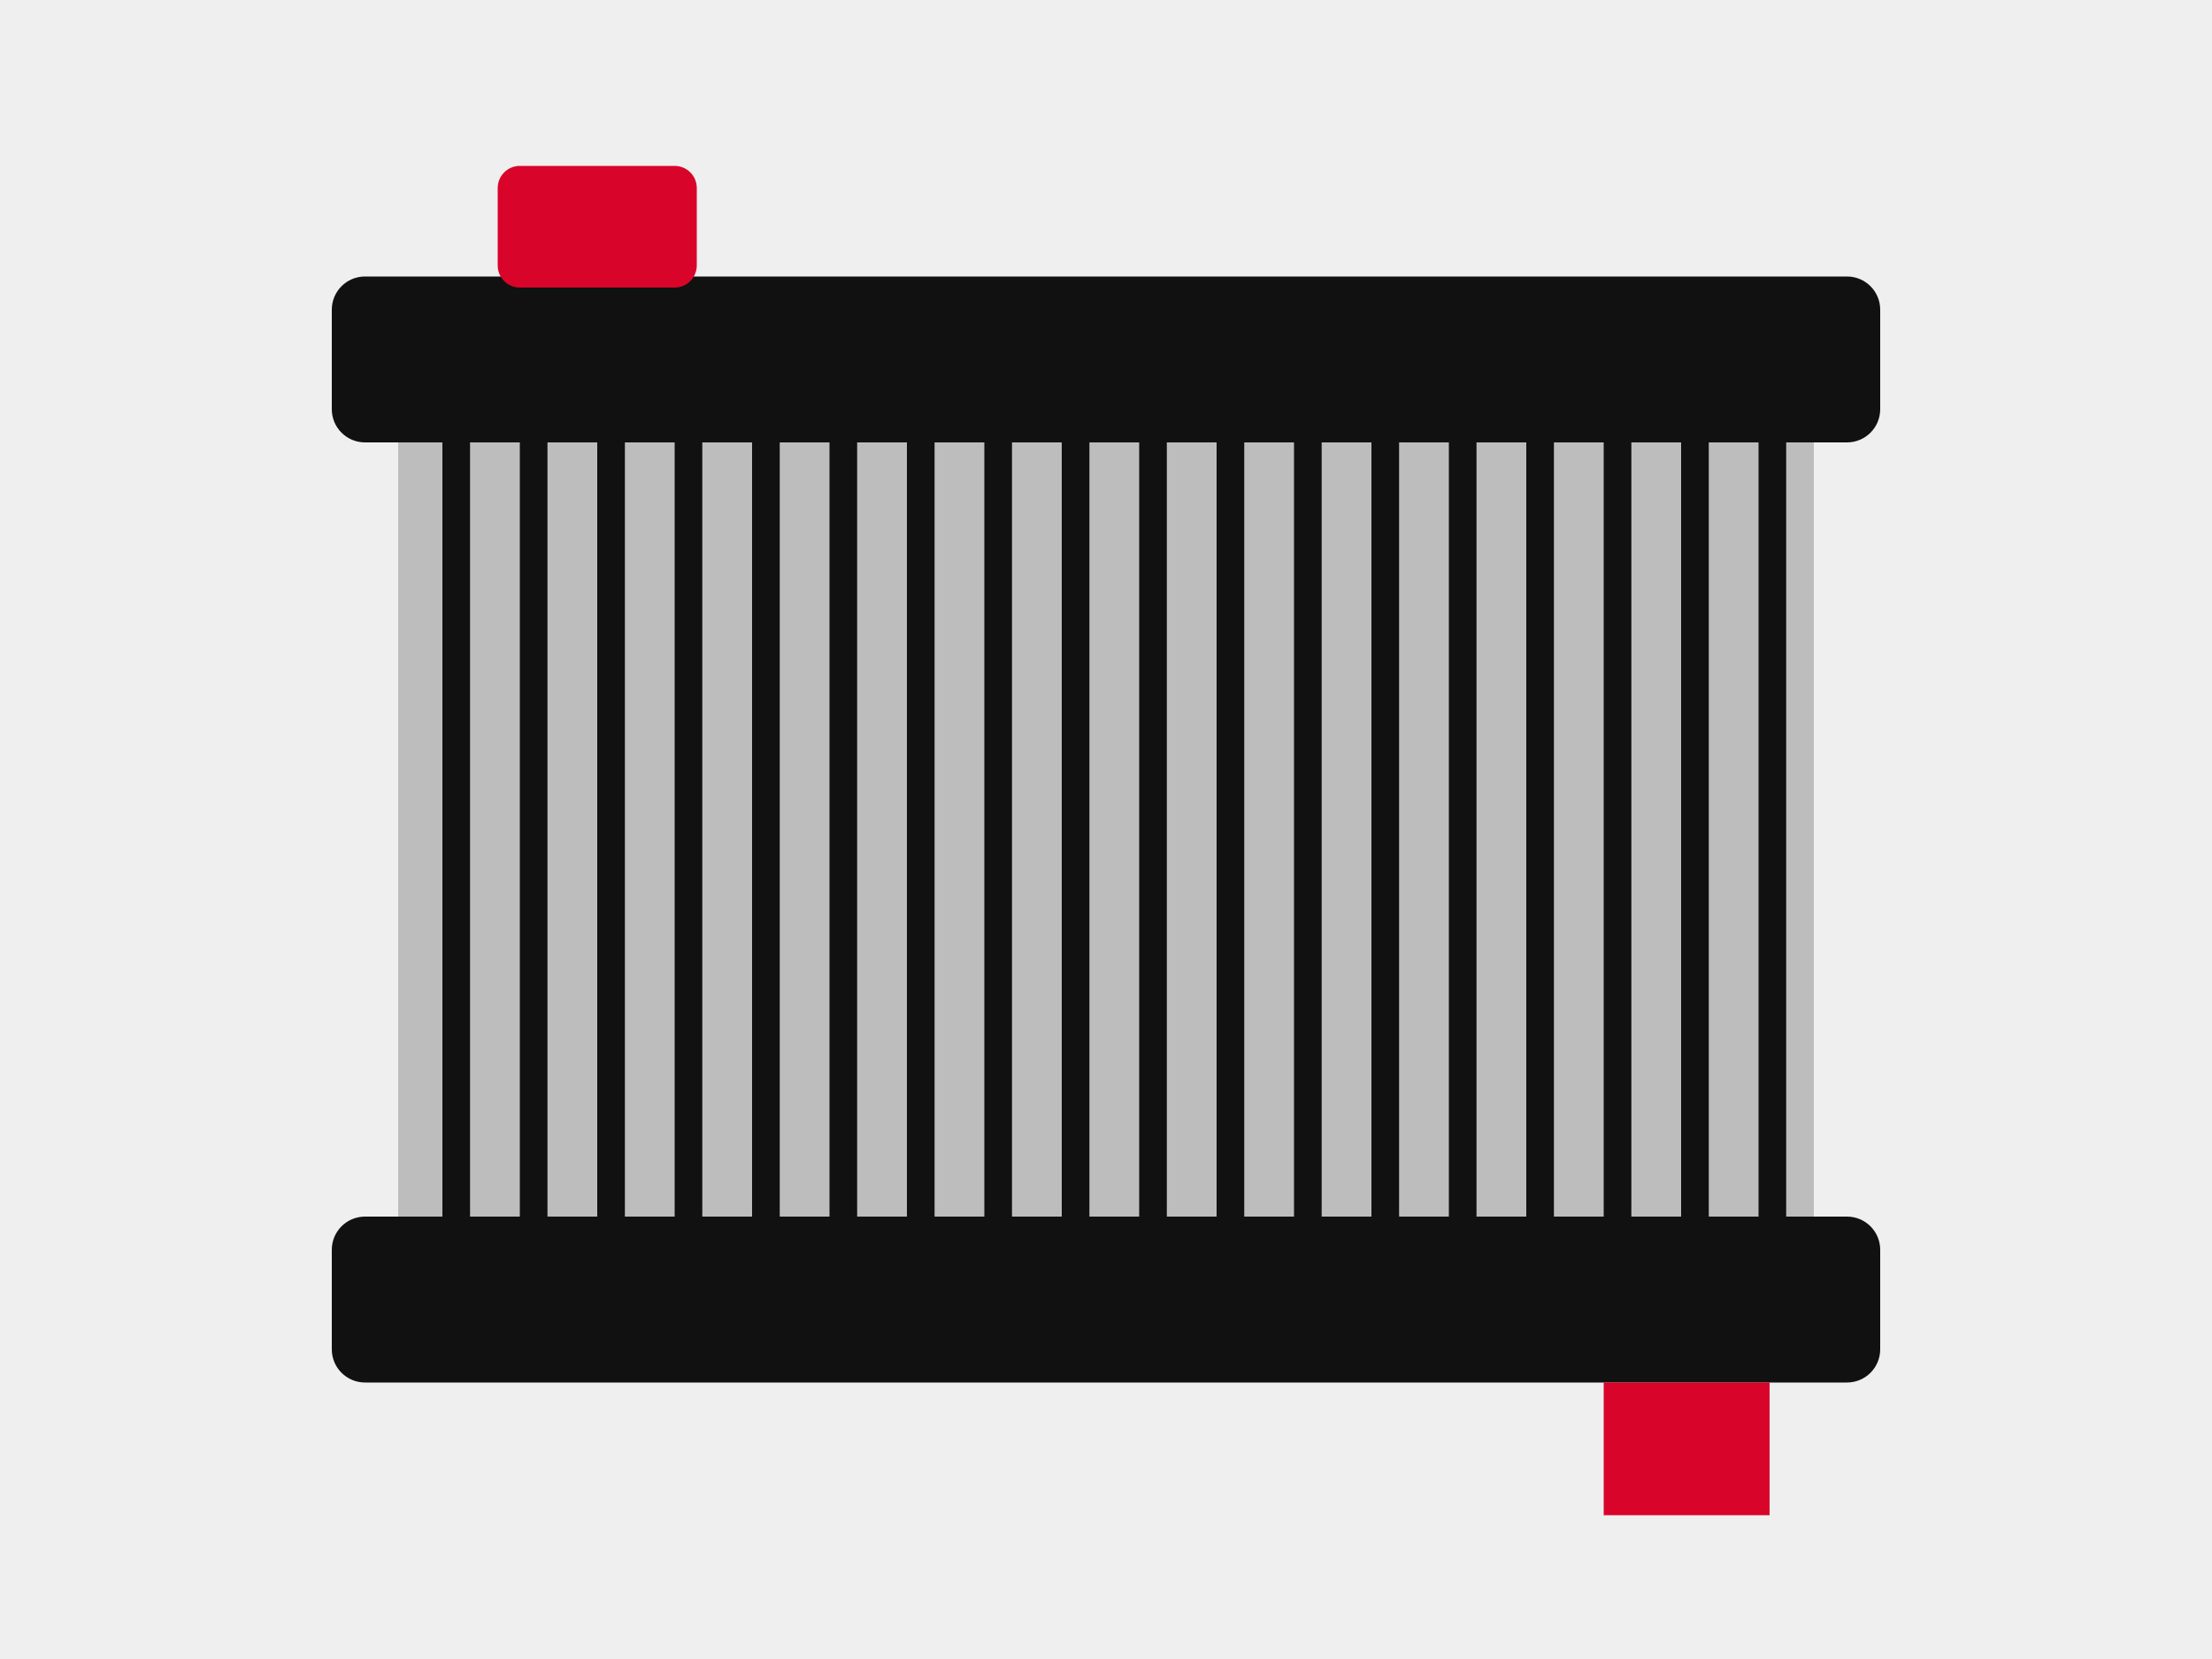
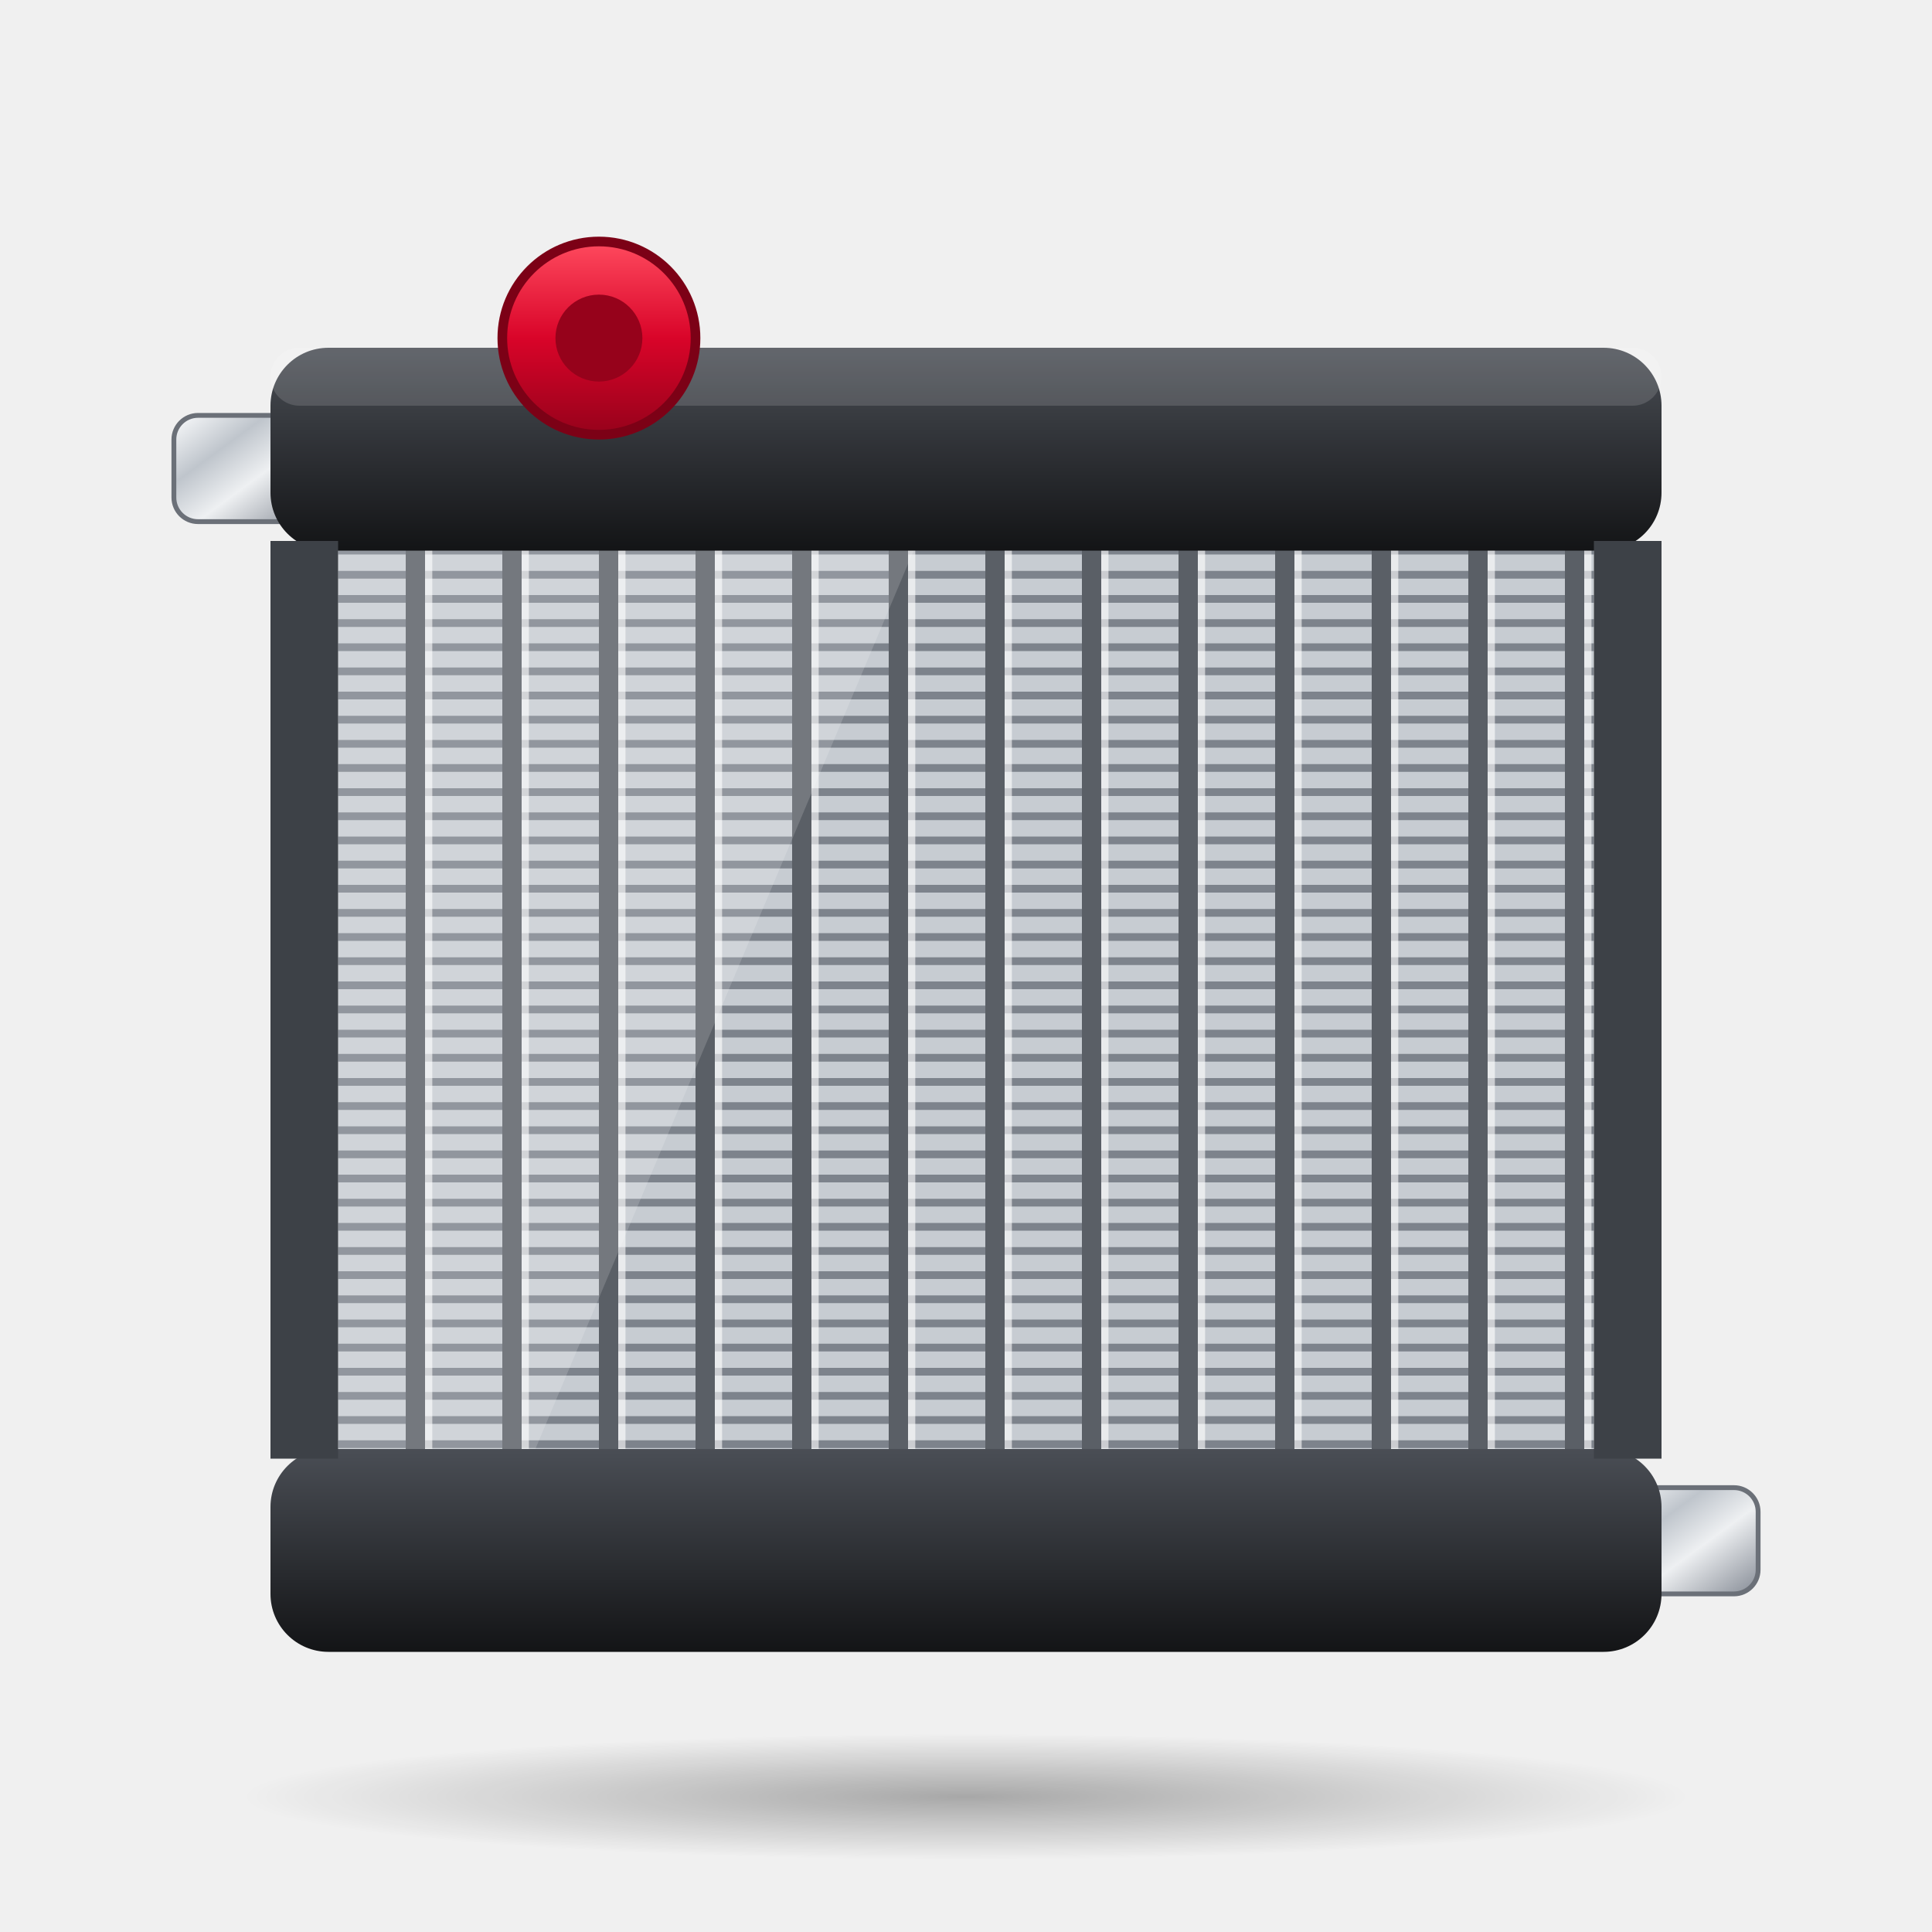
- <svg xmlns="http://www.w3.org/2000/svg" viewBox="0 0 400 300">
-   <rect width="400" height="300" fill="#EFEFEF" />
-   <rect x="60" y="50" width="280" height="30" rx="6" fill="#111111" />
-   <rect x="60" y="220" width="280" height="30" rx="6" fill="#111111" />
-   <rect x="72" y="80" width="256" height="140" fill="#BDBDBD" />
-   <g fill="#111111">
-     <rect x="80" y="80" width="5" height="140" />
-     <rect x="94" y="80" width="5" height="140" />
-     <rect x="108" y="80" width="5" height="140" />
-     <rect x="122" y="80" width="5" height="140" />
-     <rect x="136" y="80" width="5" height="140" />
-     <rect x="150" y="80" width="5" height="140" />
-     <rect x="164" y="80" width="5" height="140" />
-     <rect x="178" y="80" width="5" height="140" />
-     <rect x="192" y="80" width="5" height="140" />
-     <rect x="206" y="80" width="5" height="140" />
-     <rect x="220" y="80" width="5" height="140" />
-     <rect x="234" y="80" width="5" height="140" />
-     <rect x="248" y="80" width="5" height="140" />
-     <rect x="262" y="80" width="5" height="140" />
-     <rect x="276" y="80" width="5" height="140" />
-     <rect x="290" y="80" width="5" height="140" />
-     <rect x="304" y="80" width="5" height="140" />
-     <rect x="318" y="80" width="5" height="140" />
-   </g>
-   <rect x="90" y="30" width="36" height="22" rx="4" fill="#D90429" />
-   <rect x="290" y="250" width="30" height="24" fill="#D90429" />
+ <svg xmlns="http://www.w3.org/2000/svg" viewBox="0 0 400 400">
+   <defs>
+     <linearGradient id="st" x1="0" y1="0" x2="1" y2="1">
+       <stop offset="0" stop-color="#fbfcfd" />
+       <stop offset=".32" stop-color="#bfc5cc" />
+       <stop offset=".58" stop-color="#eef0f2" />
+       <stop offset="1" stop-color="#858b95" />
+     </linearGradient>
+     <linearGradient id="cs" x1="0" x2="1" y1="0" y2="0">
+       <stop offset="0" stop-color="#737982" />
+       <stop offset=".28" stop-color="#d6dadf" />
+       <stop offset=".44" stop-color="#ffffff" />
+       <stop offset=".66" stop-color="#b7bcc4" />
+       <stop offset="1" stop-color="#666c75" />
+     </linearGradient>
+     <linearGradient id="cw" x1="0" x2="1" y1="0" y2="0">
+       <stop offset="0" stop-color="#c4c8ce" />
+       <stop offset=".4" stop-color="#ffffff" />
+       <stop offset=".7" stop-color="#eceef0" />
+       <stop offset="1" stop-color="#aeb3ba" />
+     </linearGradient>
+     <linearGradient id="cr" x1="0" x2="1" y1="0" y2="0">
+       <stop offset="0" stop-color="#7c0116" />
+       <stop offset=".26" stop-color="#e3122d" />
+       <stop offset=".42" stop-color="#ff7482" />
+       <stop offset=".62" stop-color="#d90429" />
+       <stop offset="1" stop-color="#6e0113" />
+     </linearGradient>
+     <linearGradient id="cd" x1="0" x2="1" y1="0" y2="0">
+       <stop offset="0" stop-color="#090a0b" />
+       <stop offset=".28" stop-color="#3d4147" />
+       <stop offset=".42" stop-color="#6a7078" />
+       <stop offset=".64" stop-color="#232528" />
+       <stop offset="1" stop-color="#060607" />
+     </linearGradient>
+     <linearGradient id="rd" x1="0" y1="0" x2="0" y2="1">
+       <stop offset="0" stop-color="#ff4a5e" />
+       <stop offset=".5" stop-color="#d90429" />
+       <stop offset="1" stop-color="#96021b" />
+     </linearGradient>
+     <linearGradient id="dk" x1="0" y1="0" x2="0" y2="1">
+       <stop offset="0" stop-color="#4a4e55" />
+       <stop offset="1" stop-color="#131416" />
+     </linearGradient>
+     <linearGradient id="gl" x1="0" y1="0" x2="1" y2="1">
+       <stop offset="0" stop-color="#ffffff" />
+       <stop offset=".5" stop-color="#d8e6f0" />
+       <stop offset="1" stop-color="#a9bccb" />
+     </linearGradient>
+     <radialGradient id="rub">
+       <stop offset=".55" stop-color="#34373c" />
+       <stop offset=".85" stop-color="#1b1c1f" />
+       <stop offset="1" stop-color="#050506" />
+     </radialGradient>
+     <radialGradient id="hub">
+       <stop offset="0" stop-color="#7b8089" />
+       <stop offset="1" stop-color="#2a2c30" />
+     </radialGradient>
+     <radialGradient id="sh">
+       <stop offset="0" stop-color="#000" stop-opacity=".3" />
+       <stop offset="1" stop-color="#000" stop-opacity="0" />
+     </radialGradient>
+   </defs>
+   <ellipse cx="200" cy="372" rx="150" ry="13" fill="url(#sh)" />
+   <rect x="36" y="86" width="30" height="22" rx="5" fill="url(#st)" stroke="#6b7078" />
+   <rect x="334" y="308" width="30" height="22" rx="5" fill="url(#st)" stroke="#6b7078" />
+   <rect x="70" y="112" width="260" height="190" fill="#c7ccd2" />
+   <path d="M70 114h260" stroke="#7d838c" stroke-width="1.6" />
+   <path d="M70 119h260" stroke="#7d838c" stroke-width="1.6" />
+   <path d="M70 124h260" stroke="#7d838c" stroke-width="1.6" />
+   <path d="M70 129h260" stroke="#7d838c" stroke-width="1.6" />
+   <path d="M70 134h260" stroke="#7d838c" stroke-width="1.6" />
+   <path d="M70 139h260" stroke="#7d838c" stroke-width="1.6" />
+   <path d="M70 144h260" stroke="#7d838c" stroke-width="1.6" />
+   <path d="M70 149h260" stroke="#7d838c" stroke-width="1.6" />
+   <path d="M70 154h260" stroke="#7d838c" stroke-width="1.6" />
+   <path d="M70 159h260" stroke="#7d838c" stroke-width="1.6" />
+   <path d="M70 164h260" stroke="#7d838c" stroke-width="1.6" />
+   <path d="M70 169h260" stroke="#7d838c" stroke-width="1.6" />
+   <path d="M70 174h260" stroke="#7d838c" stroke-width="1.6" />
+   <path d="M70 179h260" stroke="#7d838c" stroke-width="1.6" />
+   <path d="M70 184h260" stroke="#7d838c" stroke-width="1.6" />
+   <path d="M70 189h260" stroke="#7d838c" stroke-width="1.6" />
+   <path d="M70 194h260" stroke="#7d838c" stroke-width="1.6" />
+   <path d="M70 199h260" stroke="#7d838c" stroke-width="1.6" />
+   <path d="M70 204h260" stroke="#7d838c" stroke-width="1.6" />
+   <path d="M70 209h260" stroke="#7d838c" stroke-width="1.6" />
+   <path d="M70 214h260" stroke="#7d838c" stroke-width="1.6" />
+   <path d="M70 219h260" stroke="#7d838c" stroke-width="1.6" />
+   <path d="M70 224h260" stroke="#7d838c" stroke-width="1.6" />
+   <path d="M70 229h260" stroke="#7d838c" stroke-width="1.6" />
+   <path d="M70 234h260" stroke="#7d838c" stroke-width="1.6" />
+   <path d="M70 239h260" stroke="#7d838c" stroke-width="1.6" />
+   <path d="M70 244h260" stroke="#7d838c" stroke-width="1.6" />
+   <path d="M70 249h260" stroke="#7d838c" stroke-width="1.6" />
+   <path d="M70 254h260" stroke="#7d838c" stroke-width="1.6" />
+   <path d="M70 259h260" stroke="#7d838c" stroke-width="1.6" />
+   <path d="M70 264h260" stroke="#7d838c" stroke-width="1.6" />
+   <path d="M70 269h260" stroke="#7d838c" stroke-width="1.6" />
+   <path d="M70 274h260" stroke="#7d838c" stroke-width="1.6" />
+   <path d="M70 279h260" stroke="#7d838c" stroke-width="1.6" />
+   <path d="M70 284h260" stroke="#7d838c" stroke-width="1.6" />
+   <path d="M70 289h260" stroke="#7d838c" stroke-width="1.6" />
+   <path d="M70 294h260" stroke="#7d838c" stroke-width="1.6" />
+   <path d="M70 299h260" stroke="#7d838c" stroke-width="1.6" />
+   <rect x="84" y="112" width="4" height="190" fill="#5a5f66" />
+   <rect x="88" y="112" width="1.5" height="190" fill="#fff" fill-opacity=".6" />
+   <rect x="104" y="112" width="4" height="190" fill="#5a5f66" />
+   <rect x="108" y="112" width="1.5" height="190" fill="#fff" fill-opacity=".6" />
+   <rect x="124" y="112" width="4" height="190" fill="#5a5f66" />
+   <rect x="128" y="112" width="1.5" height="190" fill="#fff" fill-opacity=".6" />
+   <rect x="144" y="112" width="4" height="190" fill="#5a5f66" />
+   <rect x="148" y="112" width="1.5" height="190" fill="#fff" fill-opacity=".6" />
+   <rect x="164" y="112" width="4" height="190" fill="#5a5f66" />
+   <rect x="168" y="112" width="1.5" height="190" fill="#fff" fill-opacity=".6" />
+   <rect x="184" y="112" width="4" height="190" fill="#5a5f66" />
+   <rect x="188" y="112" width="1.5" height="190" fill="#fff" fill-opacity=".6" />
+   <rect x="204" y="112" width="4" height="190" fill="#5a5f66" />
+   <rect x="208" y="112" width="1.5" height="190" fill="#fff" fill-opacity=".6" />
+   <rect x="224" y="112" width="4" height="190" fill="#5a5f66" />
+   <rect x="228" y="112" width="1.5" height="190" fill="#fff" fill-opacity=".6" />
+   <rect x="244" y="112" width="4" height="190" fill="#5a5f66" />
+   <rect x="248" y="112" width="1.5" height="190" fill="#fff" fill-opacity=".6" />
+   <rect x="264" y="112" width="4" height="190" fill="#5a5f66" />
+   <rect x="268" y="112" width="1.5" height="190" fill="#fff" fill-opacity=".6" />
+   <rect x="284" y="112" width="4" height="190" fill="#5a5f66" />
+   <rect x="288" y="112" width="1.5" height="190" fill="#fff" fill-opacity=".6" />
+   <rect x="304" y="112" width="4" height="190" fill="#5a5f66" />
+   <rect x="308" y="112" width="1.5" height="190" fill="#fff" fill-opacity=".6" />
+   <rect x="324" y="112" width="4" height="190" fill="#5a5f66" />
+   <rect x="328" y="112" width="1.5" height="190" fill="#fff" fill-opacity=".6" />
+   <path d="M70 112h120l-80 190H70z" fill="#fff" fill-opacity=".16" />
+   <rect x="56" y="72" width="288" height="42" rx="12" fill="url(#dk)" />
+   <rect x="56" y="300" width="288" height="42" rx="12" fill="url(#dk)" />
+   <rect x="56" y="72" width="288" height="12" rx="6" fill="#fff" fill-opacity=".14" />
+   <rect x="56" y="112" width="14" height="190" fill="#3d4147" />
+   <rect x="330" y="112" width="14" height="190" fill="#3d4147" />
+   <circle cx="124" cy="70" r="20" fill="url(#rd)" stroke="#7c0116" stroke-width="2" />
+   <circle cx="124" cy="70" r="9" fill="#96021b" />
</svg>
